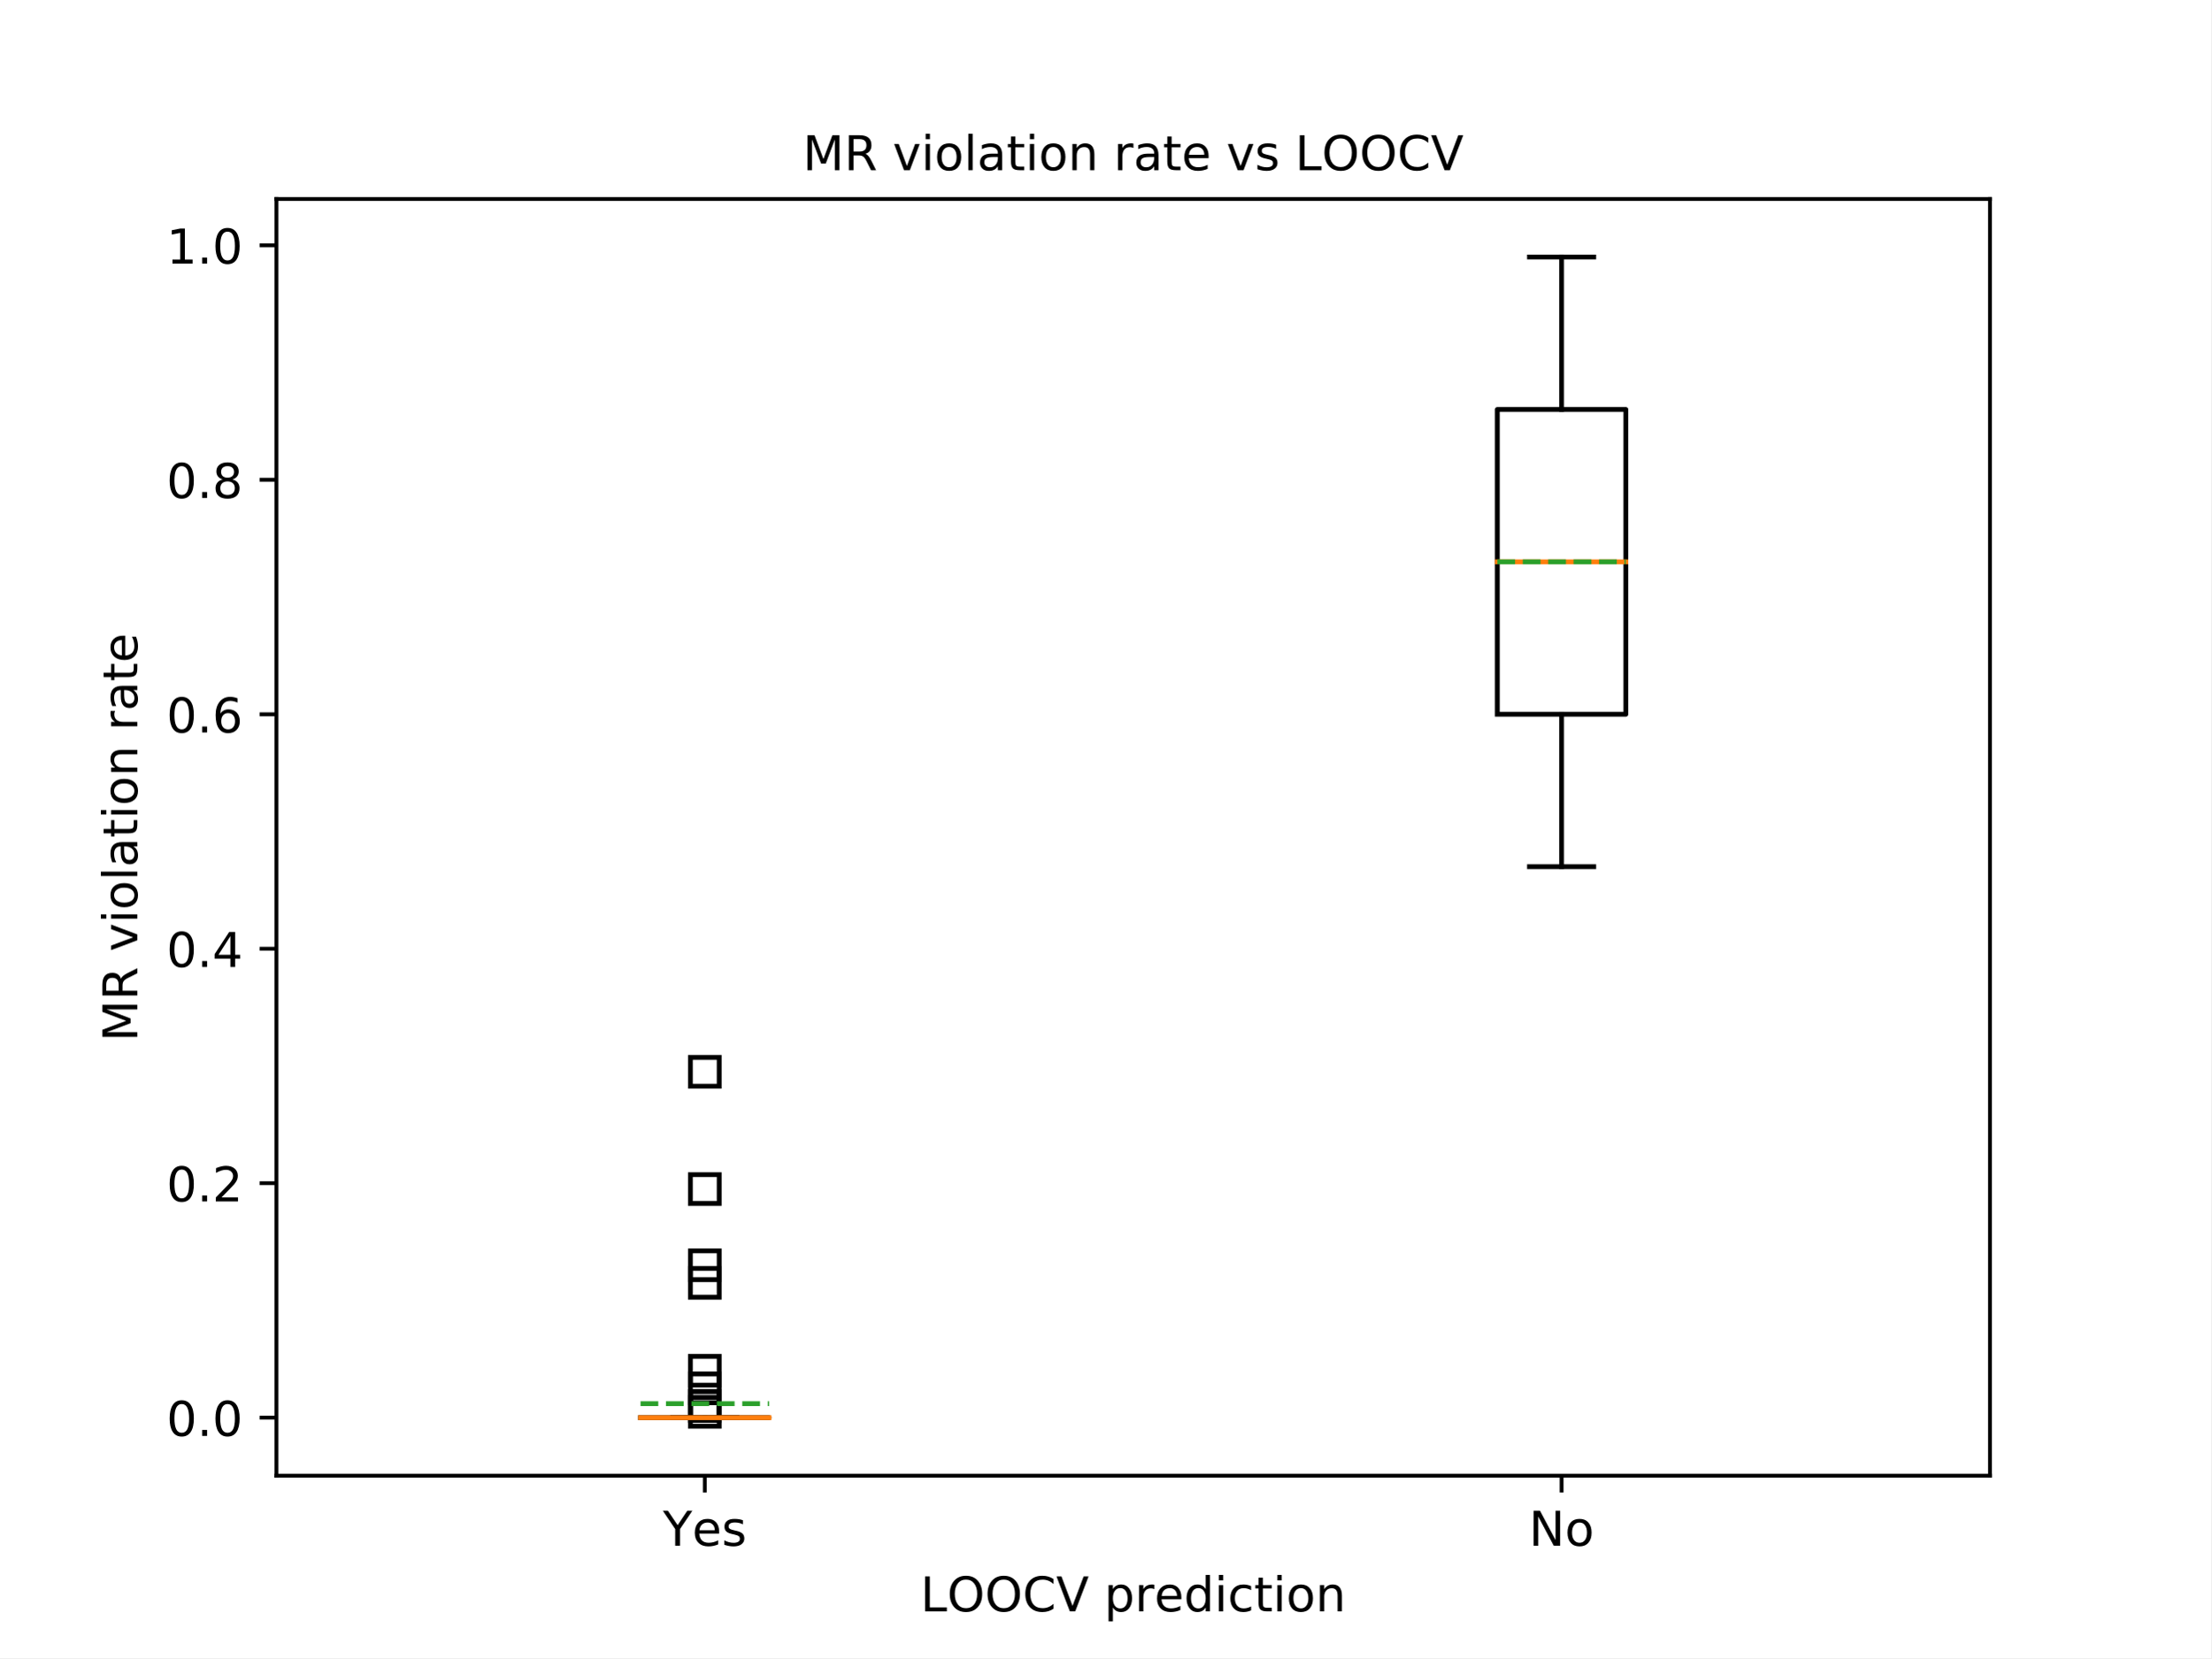
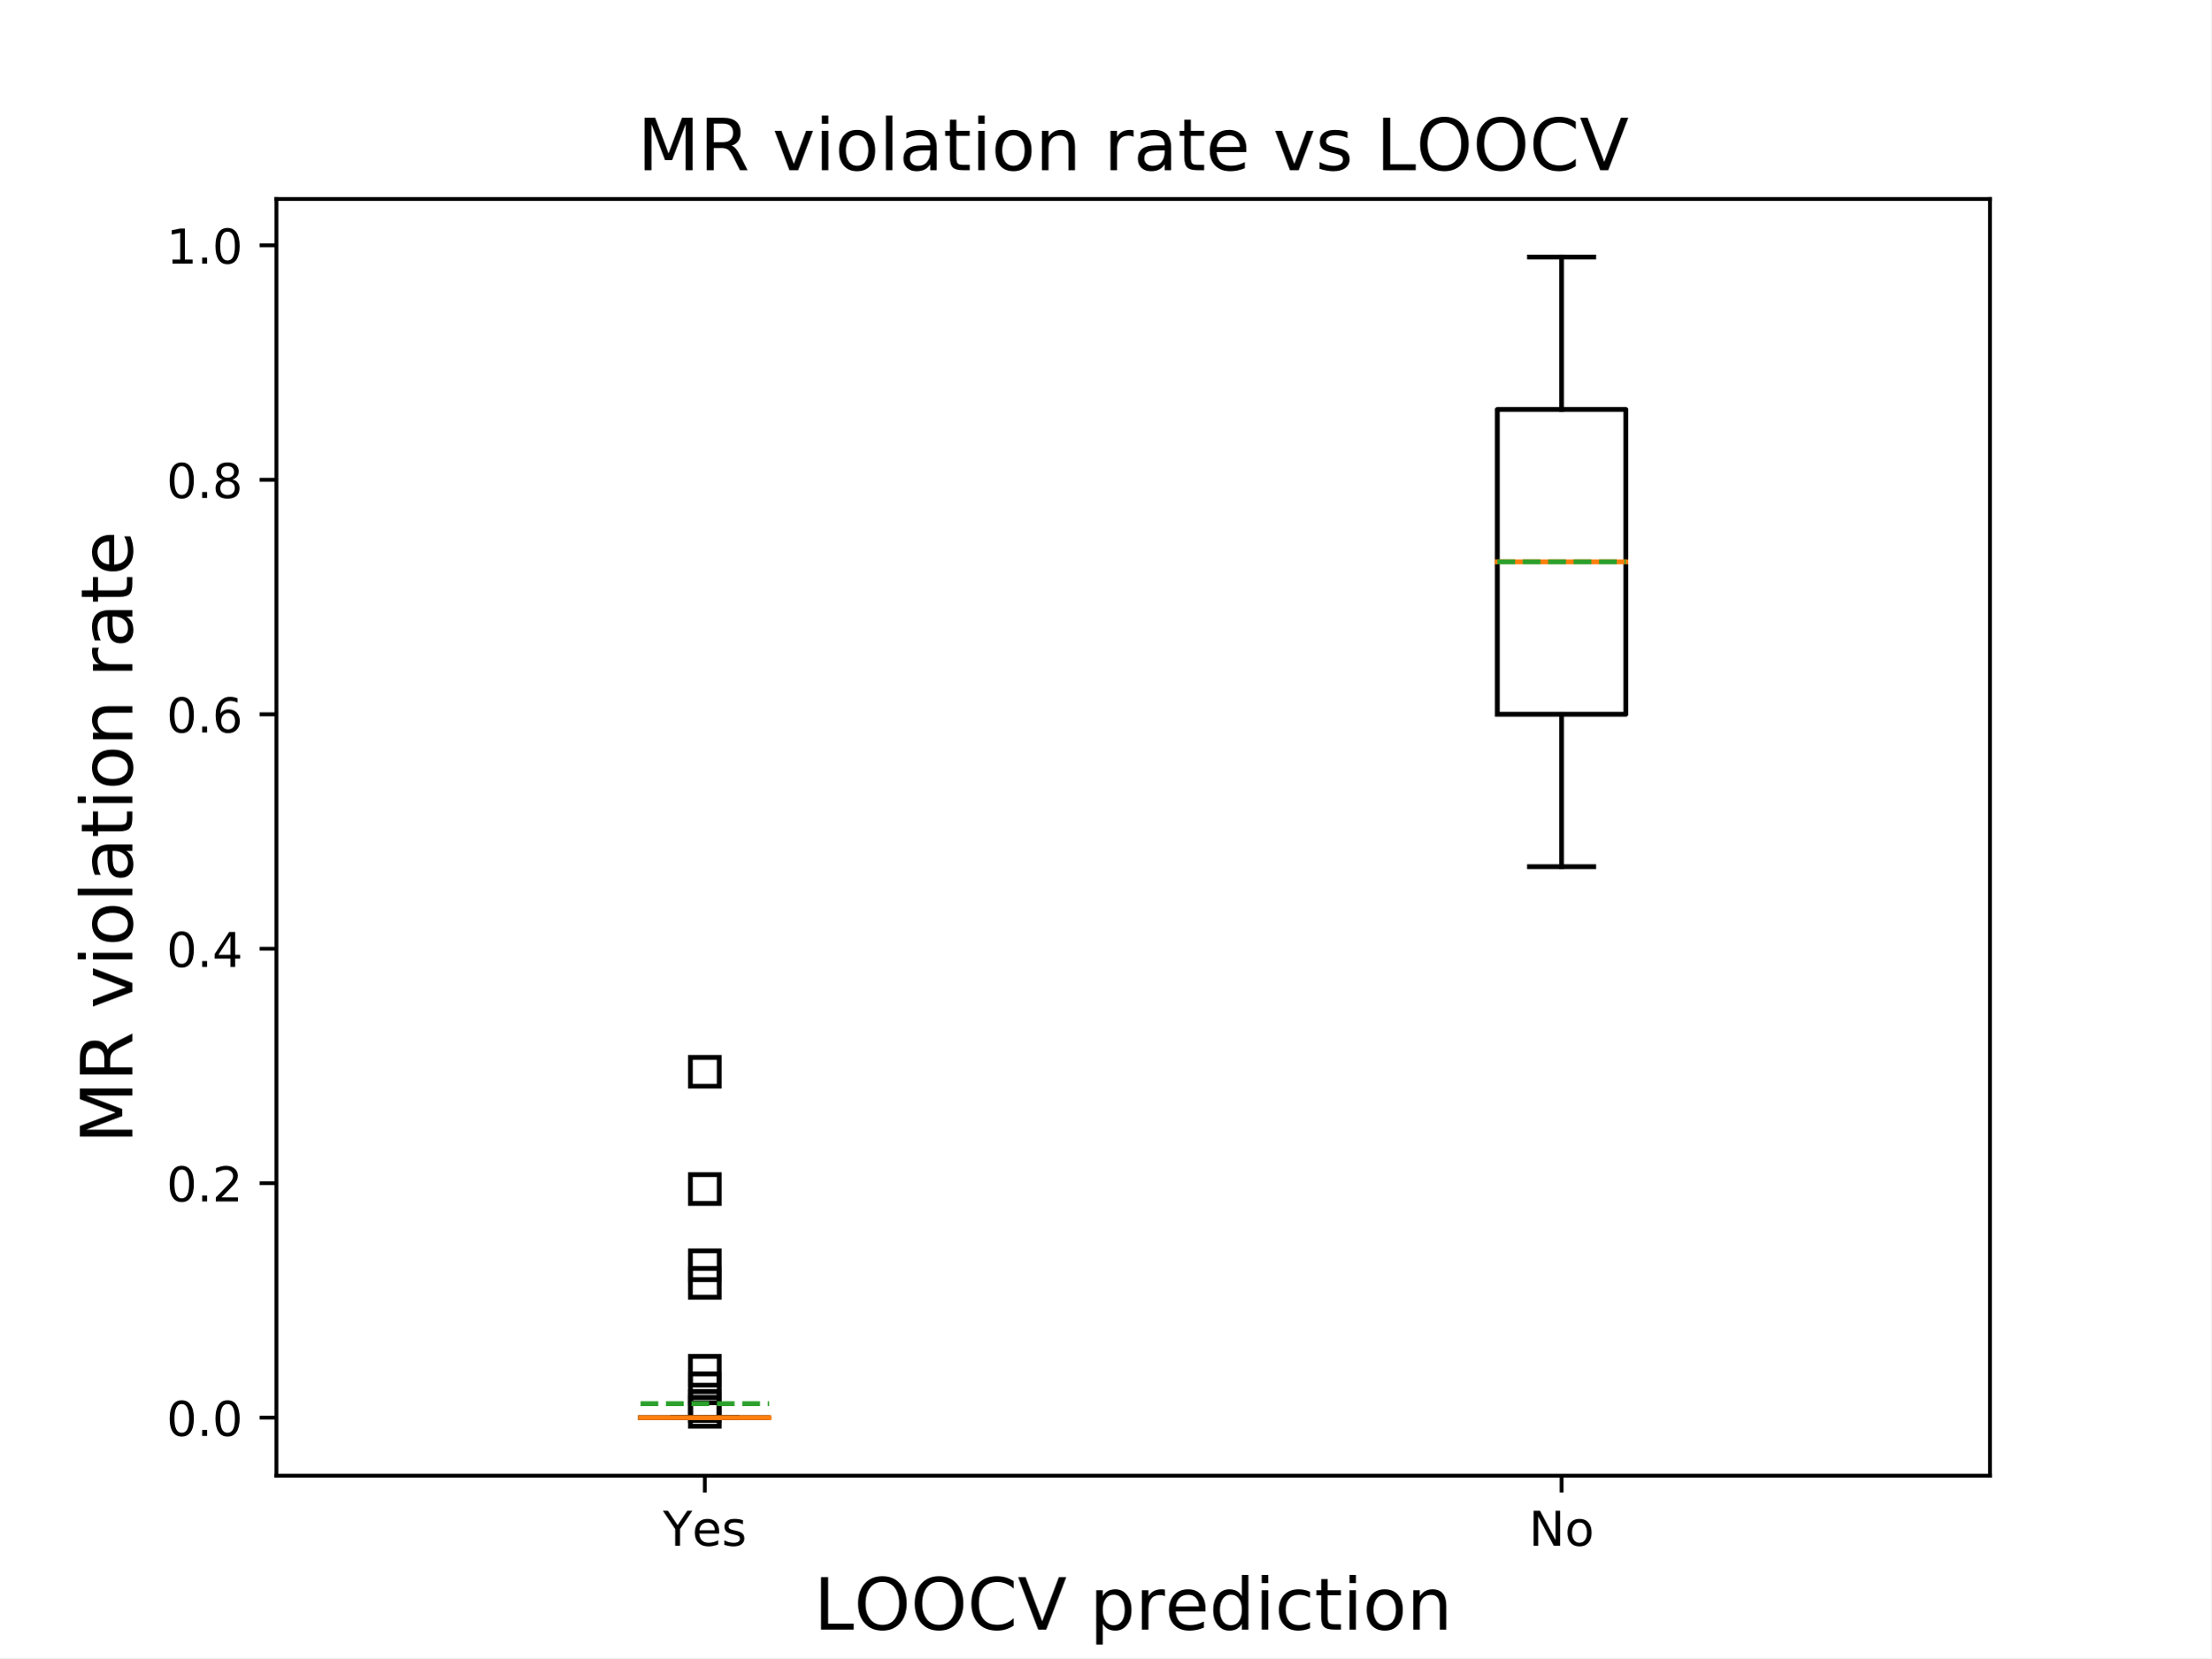
<svg xmlns="http://www.w3.org/2000/svg" xmlns:xlink="http://www.w3.org/1999/xlink" height="345.6pt" version="1.1" viewBox="0 0 460.8 345.6" width="460.8pt">
  <defs>
    <style type="text/css">
*{stroke-linecap:butt;stroke-linejoin:round;}
  </style>
  </defs>
  <g id="figure_1">
    <g id="patch_1">
      <path d="M 0 345.6  L 460.8 345.6  L 460.8 0  L 0 0  z " style="fill:#ffffff;" />
    </g>
    <g id="axes_1">
      <g id="patch_2">
        <path d="M 57.6 307.584  L 414.72 307.584  L 414.72 41.472  L 57.6 41.472  z " style="fill:#ffffff;" />
      </g>
      <g id="matplotlib.axis_1">
        <g id="xtick_1">
          <g id="line2d_1">
            <defs>
-               <path d="M 0 0  L 0 3.5  " id="mf70972aa38" style="stroke:#000000;stroke-width:0.8;" />
-             </defs>
-             <g>
-               <use style="stroke:#000000;stroke-width:0.8;" x="146.88" xlink:href="#mf70972aa38" y="307.584" />
+               <path d="M 0 0  L 0 3.5  " id="m18c6399efe" style="stroke:#000000;stroke-width:0.8;" />
+             </defs>
+             <g>
+               <use style="stroke:#000000;stroke-width:0.8;" x="146.88" xlink:href="#m18c6399efe" y="307.584" />
            </g>
          </g>
          <g id="text_1">
            <defs>
              <path d="M -0.203 72.906  L 10.406 72.906  L 30.609 42.922  L 50.688 72.906  L 61.281 72.906  L 35.5 34.719  L 35.5 0  L 25.594 0  L 25.594 34.719  z " id="DejaVuSans-89" />
              <path d="M 56.203 29.594  L 56.203 25.203  L 14.891 25.203  Q 15.484 15.922 20.484 11.062  Q 25.484 6.203 34.422 6.203  Q 39.594 6.203 44.453 7.469  Q 49.312 8.734 54.109 11.281  L 54.109 2.781  Q 49.266 0.734 44.188 -0.344  Q 39.109 -1.422 33.891 -1.422  Q 20.797 -1.422 13.156 6.188  Q 5.516 13.812 5.516 26.812  Q 5.516 40.234 12.766 48.109  Q 20.016 56 32.328 56  Q 43.359 56 49.781 48.891  Q 56.203 41.797 56.203 29.594  z M 47.219 32.234  Q 47.125 39.594 43.094 43.984  Q 39.062 48.391 32.422 48.391  Q 24.906 48.391 20.391 44.141  Q 15.875 39.891 15.188 32.172  z " id="DejaVuSans-101" />
              <path d="M 44.281 53.078  L 44.281 44.578  Q 40.484 46.531 36.375 47.5  Q 32.281 48.484 27.875 48.484  Q 21.188 48.484 17.844 46.438  Q 14.5 44.391 14.5 40.281  Q 14.5 37.156 16.891 35.375  Q 19.281 33.594 26.516 31.984  L 29.594 31.297  Q 39.156 29.25 43.188 25.516  Q 47.219 21.781 47.219 15.094  Q 47.219 7.469 41.188 3.016  Q 35.156 -1.422 24.609 -1.422  Q 20.219 -1.422 15.453 -0.562  Q 10.688 0.297 5.422 2  L 5.422 11.281  Q 10.406 8.688 15.234 7.391  Q 20.062 6.109 24.812 6.109  Q 31.156 6.109 34.562 8.281  Q 37.984 10.453 37.984 14.406  Q 37.984 18.062 35.516 20.016  Q 33.062 21.969 24.703 23.781  L 21.578 24.516  Q 13.234 26.266 9.516 29.906  Q 5.812 33.547 5.812 39.891  Q 5.812 47.609 11.281 51.797  Q 16.75 56 26.812 56  Q 31.781 56 36.172 55.266  Q 40.578 54.547 44.281 53.078  z " id="DejaVuSans-115" />
            </defs>
            <g transform="translate(138.155 322.1824)scale(0.1 -0.1)">
              <use xlink:href="#DejaVuSans-89" />
              <use x="60.881" xlink:href="#DejaVuSans-101" />
              <use x="122.404" xlink:href="#DejaVuSans-115" />
            </g>
          </g>
        </g>
        <g id="xtick_2">
          <g id="line2d_2">
            <g>
-               <use style="stroke:#000000;stroke-width:0.8;" x="325.44" xlink:href="#mf70972aa38" y="307.584" />
+               <use style="stroke:#000000;stroke-width:0.8;" x="325.44" xlink:href="#m18c6399efe" y="307.584" />
            </g>
          </g>
          <g id="text_2">
            <defs>
              <path d="M 9.812 72.906  L 23.094 72.906  L 55.422 11.922  L 55.422 72.906  L 64.984 72.906  L 64.984 0  L 51.703 0  L 19.391 60.984  L 19.391 0  L 9.812 0  z " id="DejaVuSans-78" />
              <path d="M 30.609 48.391  Q 23.391 48.391 19.188 42.75  Q 14.984 37.109 14.984 27.297  Q 14.984 17.484 19.156 11.844  Q 23.344 6.203 30.609 6.203  Q 37.797 6.203 41.984 11.859  Q 46.188 17.531 46.188 27.297  Q 46.188 37.016 41.984 42.703  Q 37.797 48.391 30.609 48.391  z M 30.609 56  Q 42.328 56 49.016 48.375  Q 55.719 40.766 55.719 27.297  Q 55.719 13.875 49.016 6.219  Q 42.328 -1.422 30.609 -1.422  Q 18.844 -1.422 12.172 6.219  Q 5.516 13.875 5.516 27.297  Q 5.516 40.766 12.172 48.375  Q 18.844 56 30.609 56  z " id="DejaVuSans-111" />
            </defs>
            <g transform="translate(318.64 322.1824)scale(0.1 -0.1)">
              <use xlink:href="#DejaVuSans-78" />
              <use x="74.805" xlink:href="#DejaVuSans-111" />
            </g>
          </g>
        </g>
        <g id="text_3">
          <defs>
            <path d="M 9.812 72.906  L 19.672 72.906  L 19.672 8.297  L 55.172 8.297  L 55.172 0  L 9.812 0  z " id="DejaVuSans-76" />
            <path d="M 39.406 66.219  Q 28.656 66.219 22.328 58.203  Q 16.016 50.203 16.016 36.375  Q 16.016 22.609 22.328 14.594  Q 28.656 6.594 39.406 6.594  Q 50.141 6.594 56.422 14.594  Q 62.703 22.609 62.703 36.375  Q 62.703 50.203 56.422 58.203  Q 50.141 66.219 39.406 66.219  z M 39.406 74.219  Q 54.734 74.219 63.906 63.938  Q 73.094 53.656 73.094 36.375  Q 73.094 19.141 63.906 8.859  Q 54.734 -1.422 39.406 -1.422  Q 24.031 -1.422 14.812 8.828  Q 5.609 19.094 5.609 36.375  Q 5.609 53.656 14.812 63.938  Q 24.031 74.219 39.406 74.219  z " id="DejaVuSans-79" />
            <path d="M 64.406 67.281  L 64.406 56.891  Q 59.422 61.531 53.781 63.812  Q 48.141 66.109 41.797 66.109  Q 29.297 66.109 22.656 58.469  Q 16.016 50.828 16.016 36.375  Q 16.016 21.969 22.656 14.328  Q 29.297 6.688 41.797 6.688  Q 48.141 6.688 53.781 8.984  Q 59.422 11.281 64.406 15.922  L 64.406 5.609  Q 59.234 2.094 53.438 0.328  Q 47.656 -1.422 41.219 -1.422  Q 24.656 -1.422 15.125 8.703  Q 5.609 18.844 5.609 36.375  Q 5.609 53.953 15.125 64.078  Q 24.656 74.219 41.219 74.219  Q 47.75 74.219 53.531 72.484  Q 59.328 70.75 64.406 67.281  z " id="DejaVuSans-67" />
            <path d="M 28.609 0  L 0.781 72.906  L 11.078 72.906  L 34.188 11.531  L 57.328 72.906  L 67.578 72.906  L 39.797 0  z " id="DejaVuSans-86" />
            <path id="DejaVuSans-32" />
            <path d="M 18.109 8.203  L 18.109 -20.797  L 9.078 -20.797  L 9.078 54.688  L 18.109 54.688  L 18.109 46.391  Q 20.953 51.266 25.266 53.625  Q 29.594 56 35.594 56  Q 45.562 56 51.781 48.094  Q 58.016 40.188 58.016 27.297  Q 58.016 14.406 51.781 6.484  Q 45.562 -1.422 35.594 -1.422  Q 29.594 -1.422 25.266 0.953  Q 20.953 3.328 18.109 8.203  z M 48.688 27.297  Q 48.688 37.203 44.609 42.844  Q 40.531 48.484 33.406 48.484  Q 26.266 48.484 22.188 42.844  Q 18.109 37.203 18.109 27.297  Q 18.109 17.391 22.188 11.75  Q 26.266 6.109 33.406 6.109  Q 40.531 6.109 44.609 11.75  Q 48.688 17.391 48.688 27.297  z " id="DejaVuSans-112" />
            <path d="M 41.109 46.297  Q 39.594 47.172 37.812 47.578  Q 36.031 48 33.891 48  Q 26.266 48 22.188 43.047  Q 18.109 38.094 18.109 28.812  L 18.109 0  L 9.078 0  L 9.078 54.688  L 18.109 54.688  L 18.109 46.188  Q 20.953 51.172 25.484 53.578  Q 30.031 56 36.531 56  Q 37.453 56 38.578 55.875  Q 39.703 55.766 41.062 55.516  z " id="DejaVuSans-114" />
            <path d="M 45.406 46.391  L 45.406 75.984  L 54.391 75.984  L 54.391 0  L 45.406 0  L 45.406 8.203  Q 42.578 3.328 38.25 0.953  Q 33.938 -1.422 27.875 -1.422  Q 17.969 -1.422 11.734 6.484  Q 5.516 14.406 5.516 27.297  Q 5.516 40.188 11.734 48.094  Q 17.969 56 27.875 56  Q 33.938 56 38.25 53.625  Q 42.578 51.266 45.406 46.391  z M 14.797 27.297  Q 14.797 17.391 18.875 11.75  Q 22.953 6.109 30.078 6.109  Q 37.203 6.109 41.297 11.75  Q 45.406 17.391 45.406 27.297  Q 45.406 37.203 41.297 42.844  Q 37.203 48.484 30.078 48.484  Q 22.953 48.484 18.875 42.844  Q 14.797 37.203 14.797 27.297  z " id="DejaVuSans-100" />
            <path d="M 9.422 54.688  L 18.406 54.688  L 18.406 0  L 9.422 0  z M 9.422 75.984  L 18.406 75.984  L 18.406 64.594  L 9.422 64.594  z " id="DejaVuSans-105" />
            <path d="M 48.781 52.594  L 48.781 44.188  Q 44.969 46.297 41.141 47.344  Q 37.312 48.391 33.406 48.391  Q 24.656 48.391 19.812 42.844  Q 14.984 37.312 14.984 27.297  Q 14.984 17.281 19.812 11.734  Q 24.656 6.203 33.406 6.203  Q 37.312 6.203 41.141 7.25  Q 44.969 8.297 48.781 10.406  L 48.781 2.094  Q 45.016 0.344 40.984 -0.531  Q 36.969 -1.422 32.422 -1.422  Q 20.062 -1.422 12.781 6.344  Q 5.516 14.109 5.516 27.297  Q 5.516 40.672 12.859 48.328  Q 20.219 56 33.016 56  Q 37.156 56 41.109 55.141  Q 45.062 54.297 48.781 52.594  z " id="DejaVuSans-99" />
            <path d="M 18.312 70.219  L 18.312 54.688  L 36.812 54.688  L 36.812 47.703  L 18.312 47.703  L 18.312 18.016  Q 18.312 11.328 20.141 9.422  Q 21.969 7.516 27.594 7.516  L 36.812 7.516  L 36.812 0  L 27.594 0  Q 17.188 0 13.234 3.875  Q 9.281 7.766 9.281 18.016  L 9.281 47.703  L 2.688 47.703  L 2.688 54.688  L 9.281 54.688  L 9.281 70.219  z " id="DejaVuSans-116" />
            <path d="M 54.891 33.016  L 54.891 0  L 45.906 0  L 45.906 32.719  Q 45.906 40.484 42.875 44.328  Q 39.844 48.188 33.797 48.188  Q 26.516 48.188 22.312 43.547  Q 18.109 38.922 18.109 30.906  L 18.109 0  L 9.078 0  L 9.078 54.688  L 18.109 54.688  L 18.109 46.188  Q 21.344 51.125 25.703 53.562  Q 30.078 56 35.797 56  Q 45.219 56 50.047 50.172  Q 54.891 44.344 54.891 33.016  z " id="DejaVuSans-110" />
          </defs>
-           <g transform="translate(191.8092 335.8606)scale(0.1 -0.1)">
+           <g transform="translate(169.6338 339.6598)scale(0.15 -0.15)">
            <use xlink:href="#DejaVuSans-76" />
            <use x="55.666" xlink:href="#DejaVuSans-79" />
            <use x="134.377" xlink:href="#DejaVuSans-79" />
            <use x="213.088" xlink:href="#DejaVuSans-67" />
            <use x="282.912" xlink:href="#DejaVuSans-86" />
            <use x="351.32" xlink:href="#DejaVuSans-32" />
            <use x="383.107" xlink:href="#DejaVuSans-112" />
            <use x="446.584" xlink:href="#DejaVuSans-114" />
            <use x="487.666" xlink:href="#DejaVuSans-101" />
            <use x="549.189" xlink:href="#DejaVuSans-100" />
            <use x="612.666" xlink:href="#DejaVuSans-105" />
            <use x="640.449" xlink:href="#DejaVuSans-99" />
            <use x="695.43" xlink:href="#DejaVuSans-116" />
            <use x="734.639" xlink:href="#DejaVuSans-105" />
            <use x="762.422" xlink:href="#DejaVuSans-111" />
            <use x="823.604" xlink:href="#DejaVuSans-110" />
          </g>
        </g>
      </g>
      <g id="matplotlib.axis_2">
        <g id="ytick_1">
          <g id="line2d_3">
            <defs>
-               <path d="M 0 0  L -3.5 0  " id="m350354442d" style="stroke:#000000;stroke-width:0.8;" />
-             </defs>
-             <g>
-               <use style="stroke:#000000;stroke-width:0.8;" x="57.6" xlink:href="#m350354442d" y="295.488" />
+               <path d="M 0 0  L -3.5 0  " id="mb9c584c47d" style="stroke:#000000;stroke-width:0.8;" />
+             </defs>
+             <g>
+               <use style="stroke:#000000;stroke-width:0.8;" x="57.6" xlink:href="#mb9c584c47d" y="295.488" />
            </g>
          </g>
          <g id="text_4">
            <defs>
              <path d="M 31.781 66.406  Q 24.172 66.406 20.328 58.906  Q 16.5 51.422 16.5 36.375  Q 16.5 21.391 20.328 13.891  Q 24.172 6.391 31.781 6.391  Q 39.453 6.391 43.281 13.891  Q 47.125 21.391 47.125 36.375  Q 47.125 51.422 43.281 58.906  Q 39.453 66.406 31.781 66.406  z M 31.781 74.219  Q 44.047 74.219 50.516 64.516  Q 56.984 54.828 56.984 36.375  Q 56.984 17.969 50.516 8.266  Q 44.047 -1.422 31.781 -1.422  Q 19.531 -1.422 13.062 8.266  Q 6.594 17.969 6.594 36.375  Q 6.594 54.828 13.062 64.516  Q 19.531 74.219 31.781 74.219  z " id="DejaVuSans-48" />
              <path d="M 10.688 12.406  L 21 12.406  L 21 0  L 10.688 0  z " id="DejaVuSans-46" />
            </defs>
            <g transform="translate(34.69687 299.2872)scale(0.1 -0.1)">
              <use xlink:href="#DejaVuSans-48" />
              <use x="63.623" xlink:href="#DejaVuSans-46" />
              <use x="95.41" xlink:href="#DejaVuSans-48" />
            </g>
          </g>
        </g>
        <g id="ytick_2">
          <g id="line2d_4">
            <g>
-               <use style="stroke:#000000;stroke-width:0.8;" x="57.6" xlink:href="#m350354442d" y="246.615" />
+               <use style="stroke:#000000;stroke-width:0.8;" x="57.6" xlink:href="#mb9c584c47d" y="246.615" />
            </g>
          </g>
          <g id="text_5">
            <defs>
              <path d="M 19.188 8.297  L 53.609 8.297  L 53.609 0  L 7.328 0  L 7.328 8.297  Q 12.938 14.109 22.625 23.891  Q 32.328 33.688 34.812 36.531  Q 39.547 41.844 41.422 45.531  Q 43.312 49.219 43.312 52.781  Q 43.312 58.594 39.234 62.25  Q 35.156 65.922 28.609 65.922  Q 23.969 65.922 18.812 64.312  Q 13.672 62.703 7.812 59.422  L 7.812 69.391  Q 13.766 71.781 18.938 73  Q 24.125 74.219 28.422 74.219  Q 39.75 74.219 46.484 68.547  Q 53.219 62.891 53.219 53.422  Q 53.219 48.922 51.531 44.891  Q 49.859 40.875 45.406 35.406  Q 44.188 33.984 37.641 27.219  Q 31.109 20.453 19.188 8.297  z " id="DejaVuSans-50" />
            </defs>
            <g transform="translate(34.69687 250.4145)scale(0.1 -0.1)">
              <use xlink:href="#DejaVuSans-48" />
              <use x="63.623" xlink:href="#DejaVuSans-46" />
              <use x="95.41" xlink:href="#DejaVuSans-50" />
            </g>
          </g>
        </g>
        <g id="ytick_3">
          <g id="line2d_5">
            <g>
-               <use style="stroke:#000000;stroke-width:0.8;" x="57.6" xlink:href="#m350354442d" y="197.743" />
+               <use style="stroke:#000000;stroke-width:0.8;" x="57.6" xlink:href="#mb9c584c47d" y="197.743" />
            </g>
          </g>
          <g id="text_6">
            <defs>
              <path d="M 37.797 64.312  L 12.891 25.391  L 37.797 25.391  z M 35.203 72.906  L 47.609 72.906  L 47.609 25.391  L 58.016 25.391  L 58.016 17.188  L 47.609 17.188  L 47.609 0  L 37.797 0  L 37.797 17.188  L 4.891 17.188  L 4.891 26.703  z " id="DejaVuSans-52" />
            </defs>
            <g transform="translate(34.69687 201.5418)scale(0.1 -0.1)">
              <use xlink:href="#DejaVuSans-48" />
              <use x="63.623" xlink:href="#DejaVuSans-46" />
              <use x="95.41" xlink:href="#DejaVuSans-52" />
            </g>
          </g>
        </g>
        <g id="ytick_4">
          <g id="line2d_6">
            <g>
-               <use style="stroke:#000000;stroke-width:0.8;" x="57.6" xlink:href="#m350354442d" y="148.87" />
+               <use style="stroke:#000000;stroke-width:0.8;" x="57.6" xlink:href="#mb9c584c47d" y="148.87" />
            </g>
          </g>
          <g id="text_7">
            <defs>
              <path d="M 33.016 40.375  Q 26.375 40.375 22.484 35.828  Q 18.609 31.297 18.609 23.391  Q 18.609 15.531 22.484 10.953  Q 26.375 6.391 33.016 6.391  Q 39.656 6.391 43.531 10.953  Q 47.406 15.531 47.406 23.391  Q 47.406 31.297 43.531 35.828  Q 39.656 40.375 33.016 40.375  z M 52.594 71.297  L 52.594 62.312  Q 48.875 64.062 45.094 64.984  Q 41.312 65.922 37.594 65.922  Q 27.828 65.922 22.672 59.328  Q 17.531 52.734 16.797 39.406  Q 19.672 43.656 24.016 45.922  Q 28.375 48.188 33.594 48.188  Q 44.578 48.188 50.953 41.516  Q 57.328 34.859 57.328 23.391  Q 57.328 12.156 50.688 5.359  Q 44.047 -1.422 33.016 -1.422  Q 20.359 -1.422 13.672 8.266  Q 6.984 17.969 6.984 36.375  Q 6.984 53.656 15.188 63.938  Q 23.391 74.219 37.203 74.219  Q 40.922 74.219 44.703 73.484  Q 48.484 72.75 52.594 71.297  z " id="DejaVuSans-54" />
            </defs>
            <g transform="translate(34.69687 152.669)scale(0.1 -0.1)">
              <use xlink:href="#DejaVuSans-48" />
              <use x="63.623" xlink:href="#DejaVuSans-46" />
              <use x="95.41" xlink:href="#DejaVuSans-54" />
            </g>
          </g>
        </g>
        <g id="ytick_5">
          <g id="line2d_7">
            <g>
-               <use style="stroke:#000000;stroke-width:0.8;" x="57.6" xlink:href="#m350354442d" y="99.997" />
+               <use style="stroke:#000000;stroke-width:0.8;" x="57.6" xlink:href="#mb9c584c47d" y="99.997" />
            </g>
          </g>
          <g id="text_8">
            <defs>
              <path d="M 31.781 34.625  Q 24.75 34.625 20.719 30.859  Q 16.703 27.094 16.703 20.516  Q 16.703 13.922 20.719 10.156  Q 24.75 6.391 31.781 6.391  Q 38.812 6.391 42.859 10.172  Q 46.922 13.969 46.922 20.516  Q 46.922 27.094 42.891 30.859  Q 38.875 34.625 31.781 34.625  z M 21.922 38.812  Q 15.578 40.375 12.031 44.719  Q 8.5 49.078 8.5 55.328  Q 8.5 64.062 14.719 69.141  Q 20.953 74.219 31.781 74.219  Q 42.672 74.219 48.875 69.141  Q 55.078 64.062 55.078 55.328  Q 55.078 49.078 51.531 44.719  Q 48 40.375 41.703 38.812  Q 48.828 37.156 52.797 32.312  Q 56.781 27.484 56.781 20.516  Q 56.781 9.906 50.312 4.234  Q 43.844 -1.422 31.781 -1.422  Q 19.734 -1.422 13.25 4.234  Q 6.781 9.906 6.781 20.516  Q 6.781 27.484 10.781 32.312  Q 14.797 37.156 21.922 38.812  z M 18.312 54.391  Q 18.312 48.734 21.844 45.562  Q 25.391 42.391 31.781 42.391  Q 38.141 42.391 41.719 45.562  Q 45.312 48.734 45.312 54.391  Q 45.312 60.062 41.719 63.234  Q 38.141 66.406 31.781 66.406  Q 25.391 66.406 21.844 63.234  Q 18.312 60.062 18.312 54.391  z " id="DejaVuSans-56" />
            </defs>
            <g transform="translate(34.69687 103.7963)scale(0.1 -0.1)">
              <use xlink:href="#DejaVuSans-48" />
              <use x="63.623" xlink:href="#DejaVuSans-46" />
              <use x="95.41" xlink:href="#DejaVuSans-56" />
            </g>
          </g>
        </g>
        <g id="ytick_6">
          <g id="line2d_8">
            <g>
-               <use style="stroke:#000000;stroke-width:0.8;" x="57.6" xlink:href="#m350354442d" y="51.124" />
+               <use style="stroke:#000000;stroke-width:0.8;" x="57.6" xlink:href="#mb9c584c47d" y="51.124" />
            </g>
          </g>
          <g id="text_9">
            <defs>
              <path d="M 12.406 8.297  L 28.516 8.297  L 28.516 63.922  L 10.984 60.406  L 10.984 69.391  L 28.422 72.906  L 38.281 72.906  L 38.281 8.297  L 54.391 8.297  L 54.391 0  L 12.406 0  z " id="DejaVuSans-49" />
            </defs>
            <g transform="translate(34.69687 54.92358)scale(0.1 -0.1)">
              <use xlink:href="#DejaVuSans-49" />
              <use x="63.623" xlink:href="#DejaVuSans-46" />
              <use x="95.41" xlink:href="#DejaVuSans-48" />
            </g>
          </g>
        </g>
        <g id="text_10">
          <defs>
            <path d="M 9.812 72.906  L 24.516 72.906  L 43.109 23.297  L 61.812 72.906  L 76.516 72.906  L 76.516 0  L 66.891 0  L 66.891 64.016  L 48.094 14.016  L 38.188 14.016  L 19.391 64.016  L 19.391 0  L 9.812 0  z " id="DejaVuSans-77" />
            <path d="M 44.391 34.188  Q 47.562 33.109 50.562 29.594  Q 53.562 26.078 56.594 19.922  L 66.609 0  L 56 0  L 46.688 18.703  Q 43.062 26.031 39.672 28.422  Q 36.281 30.812 30.422 30.812  L 19.672 30.812  L 19.672 0  L 9.812 0  L 9.812 72.906  L 32.078 72.906  Q 44.578 72.906 50.734 67.672  Q 56.891 62.453 56.891 51.906  Q 56.891 45.016 53.688 40.469  Q 50.484 35.938 44.391 34.188  z M 19.672 64.797  L 19.672 38.922  L 32.078 38.922  Q 39.203 38.922 42.844 42.219  Q 46.484 45.516 46.484 51.906  Q 46.484 58.297 42.844 61.547  Q 39.203 64.797 32.078 64.797  z " id="DejaVuSans-82" />
            <path d="M 2.984 54.688  L 12.5 54.688  L 29.594 8.797  L 46.688 54.688  L 56.203 54.688  L 35.688 0  L 23.484 0  z " id="DejaVuSans-118" />
            <path d="M 9.422 75.984  L 18.406 75.984  L 18.406 0  L 9.422 0  z " id="DejaVuSans-108" />
            <path d="M 34.281 27.484  Q 23.391 27.484 19.188 25  Q 14.984 22.516 14.984 16.5  Q 14.984 11.719 18.141 8.906  Q 21.297 6.109 26.703 6.109  Q 34.188 6.109 38.703 11.406  Q 43.219 16.703 43.219 25.484  L 43.219 27.484  z M 52.203 31.203  L 52.203 0  L 43.219 0  L 43.219 8.297  Q 40.141 3.328 35.547 0.953  Q 30.953 -1.422 24.312 -1.422  Q 15.922 -1.422 10.953 3.297  Q 6 8.016 6 15.922  Q 6 25.141 12.172 29.828  Q 18.359 34.516 30.609 34.516  L 43.219 34.516  L 43.219 35.406  Q 43.219 41.609 39.141 45  Q 35.062 48.391 27.688 48.391  Q 23 48.391 18.547 47.266  Q 14.109 46.141 10.016 43.891  L 10.016 52.203  Q 14.938 54.109 19.578 55.047  Q 24.219 56 28.609 56  Q 40.484 56 46.344 49.844  Q 52.203 43.703 52.203 31.203  z " id="DejaVuSans-97" />
          </defs>
-           <g transform="translate(28.61719 217.0889)rotate(-90)scale(0.1 -0.1)">
+           <g transform="translate(27.57734 238.3694)rotate(-90)scale(0.15 -0.15)">
            <use xlink:href="#DejaVuSans-77" />
            <use x="86.279" xlink:href="#DejaVuSans-82" />
            <use x="155.762" xlink:href="#DejaVuSans-32" />
            <use x="187.549" xlink:href="#DejaVuSans-118" />
            <use x="246.729" xlink:href="#DejaVuSans-105" />
            <use x="274.512" xlink:href="#DejaVuSans-111" />
            <use x="335.693" xlink:href="#DejaVuSans-108" />
            <use x="363.477" xlink:href="#DejaVuSans-97" />
            <use x="424.756" xlink:href="#DejaVuSans-116" />
            <use x="463.965" xlink:href="#DejaVuSans-105" />
            <use x="491.748" xlink:href="#DejaVuSans-111" />
            <use x="552.93" xlink:href="#DejaVuSans-110" />
            <use x="616.309" xlink:href="#DejaVuSans-32" />
            <use x="648.096" xlink:href="#DejaVuSans-114" />
            <use x="689.209" xlink:href="#DejaVuSans-97" />
            <use x="750.488" xlink:href="#DejaVuSans-116" />
            <use x="789.697" xlink:href="#DejaVuSans-101" />
          </g>
        </g>
      </g>
      <g id="line2d_9">
-         <path clip-path="url(#p34591e5036)" d="M 133.488 295.488  L 160.272 295.488  L 160.272 295.488  L 133.488 295.488  L 133.488 295.488  " style="fill:none;stroke:#000000;stroke-linecap:square;" />
+         <path clip-path="url(#p6aa56ef7f4)" d="M 133.488 295.488  L 160.272 295.488  L 160.272 295.488  L 133.488 295.488  L 133.488 295.488  " style="fill:none;stroke:#000000;stroke-linecap:square;" />
      </g>
      <g id="line2d_10">
-         <path clip-path="url(#p34591e5036)" d="M 146.88 295.488  L 146.88 295.488  " style="fill:none;stroke:#000000;stroke-linecap:square;" />
+         <path clip-path="url(#p6aa56ef7f4)" d="M 146.88 295.488  L 146.88 295.488  " style="fill:none;stroke:#000000;stroke-linecap:square;" />
      </g>
      <g id="line2d_11">
-         <path clip-path="url(#p34591e5036)" d="M 146.88 295.488  L 146.88 295.488  " style="fill:none;stroke:#000000;stroke-linecap:square;" />
+         <path clip-path="url(#p6aa56ef7f4)" d="M 146.88 295.488  L 146.88 295.488  " style="fill:none;stroke:#000000;stroke-linecap:square;" />
      </g>
      <g id="line2d_12">
-         <path clip-path="url(#p34591e5036)" d="M 140.184 295.488  L 153.576 295.488  " style="fill:none;stroke:#000000;stroke-linecap:square;" />
+         <path clip-path="url(#p6aa56ef7f4)" d="M 140.184 295.488  L 153.576 295.488  " style="fill:none;stroke:#000000;stroke-linecap:square;" />
      </g>
      <g id="line2d_13">
-         <path clip-path="url(#p34591e5036)" d="M 140.184 295.488  L 153.576 295.488  " style="fill:none;stroke:#000000;stroke-linecap:square;" />
+         <path clip-path="url(#p6aa56ef7f4)" d="M 140.184 295.488  L 153.576 295.488  " style="fill:none;stroke:#000000;stroke-linecap:square;" />
      </g>
      <g id="line2d_14">
        <defs>
-           <path d="M -3 3  L 3 3  L 3 -3  L -3 -3  z " id="mcaae7d194f" style="stroke:#000000;stroke-linejoin:miter;" />
+           <path d="M -3 3  L 3 3  L 3 -3  L -3 -3  z " id="ma5d77ed8b6" style="stroke:#000000;stroke-linejoin:miter;" />
        </defs>
-         <g clip-path="url(#p34591e5036)">
-           <use style="fill-opacity:0;stroke:#000000;stroke-linejoin:miter;" x="146.88" xlink:href="#mcaae7d194f" y="247.837" />
-           <use style="fill-opacity:0;stroke:#000000;stroke-linejoin:miter;" x="146.88" xlink:href="#mcaae7d194f" y="289.379" />
-           <use style="fill-opacity:0;stroke:#000000;stroke-linejoin:miter;" x="146.88" xlink:href="#mcaae7d194f" y="223.401" />
-           <use style="fill-opacity:0;stroke:#000000;stroke-linejoin:miter;" x="146.88" xlink:href="#mcaae7d194f" y="293.044" />
-           <use style="fill-opacity:0;stroke:#000000;stroke-linejoin:miter;" x="146.88" xlink:href="#mcaae7d194f" y="263.721" />
-           <use style="fill-opacity:0;stroke:#000000;stroke-linejoin:miter;" x="146.88" xlink:href="#mcaae7d194f" y="294.266" />
-           <use style="fill-opacity:0;stroke:#000000;stroke-linejoin:miter;" x="146.88" xlink:href="#mcaae7d194f" y="285.713" />
-           <use style="fill-opacity:0;stroke:#000000;stroke-linejoin:miter;" x="146.88" xlink:href="#mcaae7d194f" y="267.386" />
-           <use style="fill-opacity:0;stroke:#000000;stroke-linejoin:miter;" x="146.88" xlink:href="#mcaae7d194f" y="293.044" />
+         <g clip-path="url(#p6aa56ef7f4)">
+           <use style="fill-opacity:0;stroke:#000000;stroke-linejoin:miter;" x="146.88" xlink:href="#ma5d77ed8b6" y="247.837" />
+           <use style="fill-opacity:0;stroke:#000000;stroke-linejoin:miter;" x="146.88" xlink:href="#ma5d77ed8b6" y="289.379" />
+           <use style="fill-opacity:0;stroke:#000000;stroke-linejoin:miter;" x="146.88" xlink:href="#ma5d77ed8b6" y="223.401" />
+           <use style="fill-opacity:0;stroke:#000000;stroke-linejoin:miter;" x="146.88" xlink:href="#ma5d77ed8b6" y="293.044" />
+           <use style="fill-opacity:0;stroke:#000000;stroke-linejoin:miter;" x="146.88" xlink:href="#ma5d77ed8b6" y="263.721" />
+           <use style="fill-opacity:0;stroke:#000000;stroke-linejoin:miter;" x="146.88" xlink:href="#ma5d77ed8b6" y="294.266" />
+           <use style="fill-opacity:0;stroke:#000000;stroke-linejoin:miter;" x="146.88" xlink:href="#ma5d77ed8b6" y="285.713" />
+           <use style="fill-opacity:0;stroke:#000000;stroke-linejoin:miter;" x="146.88" xlink:href="#ma5d77ed8b6" y="267.386" />
+           <use style="fill-opacity:0;stroke:#000000;stroke-linejoin:miter;" x="146.88" xlink:href="#ma5d77ed8b6" y="293.044" />
        </g>
      </g>
      <g id="line2d_15">
-         <path clip-path="url(#p34591e5036)" d="M 312.048 148.87  L 338.832 148.87  L 338.832 85.335  L 312.048 85.335  L 312.048 148.87  " style="fill:none;stroke:#000000;stroke-linecap:square;" />
+         <path clip-path="url(#p6aa56ef7f4)" d="M 312.048 148.87  L 338.832 148.87  L 338.832 85.335  L 312.048 85.335  L 312.048 148.87  " style="fill:none;stroke:#000000;stroke-linecap:square;" />
      </g>
      <g id="line2d_16">
-         <path clip-path="url(#p34591e5036)" d="M 325.44 148.87  L 325.44 180.637  " style="fill:none;stroke:#000000;stroke-linecap:square;" />
+         <path clip-path="url(#p6aa56ef7f4)" d="M 325.44 148.87  L 325.44 180.637  " style="fill:none;stroke:#000000;stroke-linecap:square;" />
      </g>
      <g id="line2d_17">
-         <path clip-path="url(#p34591e5036)" d="M 325.44 85.335  L 325.44 53.568  " style="fill:none;stroke:#000000;stroke-linecap:square;" />
+         <path clip-path="url(#p6aa56ef7f4)" d="M 325.44 85.335  L 325.44 53.568  " style="fill:none;stroke:#000000;stroke-linecap:square;" />
      </g>
      <g id="line2d_18">
-         <path clip-path="url(#p34591e5036)" d="M 318.744 180.637  L 332.136 180.637  " style="fill:none;stroke:#000000;stroke-linecap:square;" />
+         <path clip-path="url(#p6aa56ef7f4)" d="M 318.744 180.637  L 332.136 180.637  " style="fill:none;stroke:#000000;stroke-linecap:square;" />
      </g>
      <g id="line2d_19">
-         <path clip-path="url(#p34591e5036)" d="M 318.744 53.568  L 332.136 53.568  " style="fill:none;stroke:#000000;stroke-linecap:square;" />
+         <path clip-path="url(#p6aa56ef7f4)" d="M 318.744 53.568  L 332.136 53.568  " style="fill:none;stroke:#000000;stroke-linecap:square;" />
      </g>
      <g id="line2d_20" />
      <g id="line2d_21">
-         <path clip-path="url(#p34591e5036)" d="M 133.488 295.488  L 160.272 295.488  " style="fill:none;stroke:#ff7f0e;stroke-linecap:square;" />
+         <path clip-path="url(#p6aa56ef7f4)" d="M 133.488 295.488  L 160.272 295.488  " style="fill:none;stroke:#ff7f0e;stroke-linecap:square;" />
      </g>
      <g id="line2d_22">
-         <path clip-path="url(#p34591e5036)" d="M 133.488 292.566  L 160.272 292.566  " style="fill:none;stroke:#2ca02c;stroke-dasharray:3.7,1.6;stroke-dashoffset:0;" />
+         <path clip-path="url(#p6aa56ef7f4)" d="M 133.488 292.566  L 160.272 292.566  " style="fill:none;stroke:#2ca02c;stroke-dasharray:3.7,1.6;stroke-dashoffset:0;" />
      </g>
      <g id="line2d_23">
-         <path clip-path="url(#p34591e5036)" d="M 312.048 117.103  L 338.832 117.103  " style="fill:none;stroke:#ff7f0e;stroke-linecap:square;" />
+         <path clip-path="url(#p6aa56ef7f4)" d="M 312.048 117.103  L 338.832 117.103  " style="fill:none;stroke:#ff7f0e;stroke-linecap:square;" />
      </g>
      <g id="line2d_24">
-         <path clip-path="url(#p34591e5036)" d="M 312.048 117.103  L 338.832 117.103  " style="fill:none;stroke:#2ca02c;stroke-dasharray:3.7,1.6;stroke-dashoffset:0;" />
+         <path clip-path="url(#p6aa56ef7f4)" d="M 312.048 117.103  L 338.832 117.103  " style="fill:none;stroke:#2ca02c;stroke-dasharray:3.7,1.6;stroke-dashoffset:0;" />
      </g>
      <g id="patch_3">
        <path d="M 57.6 307.584  L 57.6 41.472  " style="fill:none;stroke:#000000;stroke-linecap:square;stroke-linejoin:miter;stroke-width:0.8;" />
      </g>
      <g id="patch_4">
        <path d="M 414.72 307.584  L 414.72 41.472  " style="fill:none;stroke:#000000;stroke-linecap:square;stroke-linejoin:miter;stroke-width:0.8;" />
      </g>
      <g id="patch_5">
        <path d="M 57.6 307.584  L 414.72 307.584  " style="fill:none;stroke:#000000;stroke-linecap:square;stroke-linejoin:miter;stroke-width:0.8;" />
      </g>
      <g id="patch_6">
        <path d="M 57.6 41.472  L 414.72 41.472  " style="fill:none;stroke:#000000;stroke-linecap:square;stroke-linejoin:miter;stroke-width:0.8;" />
      </g>
      <g id="text_11">
-         <g transform="translate(167.2897 35.472)scale(0.1 -0.1)">
+         <g transform="translate(132.8545 35.472)scale(0.15 -0.15)">
          <use xlink:href="#DejaVuSans-77" />
          <use x="86.279" xlink:href="#DejaVuSans-82" />
          <use x="155.762" xlink:href="#DejaVuSans-32" />
          <use x="187.549" xlink:href="#DejaVuSans-118" />
          <use x="246.729" xlink:href="#DejaVuSans-105" />
          <use x="274.512" xlink:href="#DejaVuSans-111" />
          <use x="335.693" xlink:href="#DejaVuSans-108" />
          <use x="363.477" xlink:href="#DejaVuSans-97" />
          <use x="424.756" xlink:href="#DejaVuSans-116" />
          <use x="463.965" xlink:href="#DejaVuSans-105" />
          <use x="491.748" xlink:href="#DejaVuSans-111" />
          <use x="552.93" xlink:href="#DejaVuSans-110" />
          <use x="616.309" xlink:href="#DejaVuSans-32" />
          <use x="648.096" xlink:href="#DejaVuSans-114" />
          <use x="689.209" xlink:href="#DejaVuSans-97" />
          <use x="750.488" xlink:href="#DejaVuSans-116" />
          <use x="789.697" xlink:href="#DejaVuSans-101" />
          <use x="851.221" xlink:href="#DejaVuSans-32" />
          <use x="883.008" xlink:href="#DejaVuSans-118" />
          <use x="942.188" xlink:href="#DejaVuSans-115" />
          <use x="994.287" xlink:href="#DejaVuSans-32" />
          <use x="1026.074" xlink:href="#DejaVuSans-76" />
          <use x="1081.74" xlink:href="#DejaVuSans-79" />
          <use x="1160.451" xlink:href="#DejaVuSans-79" />
          <use x="1239.162" xlink:href="#DejaVuSans-67" />
          <use x="1308.986" xlink:href="#DejaVuSans-86" />
        </g>
      </g>
    </g>
  </g>
  <defs>
-     <clipPath id="p34591e5036">
+     <clipPath id="p6aa56ef7f4">
      <rect height="266.112" width="357.12" x="57.6" y="41.472" />
    </clipPath>
  </defs>
</svg>
